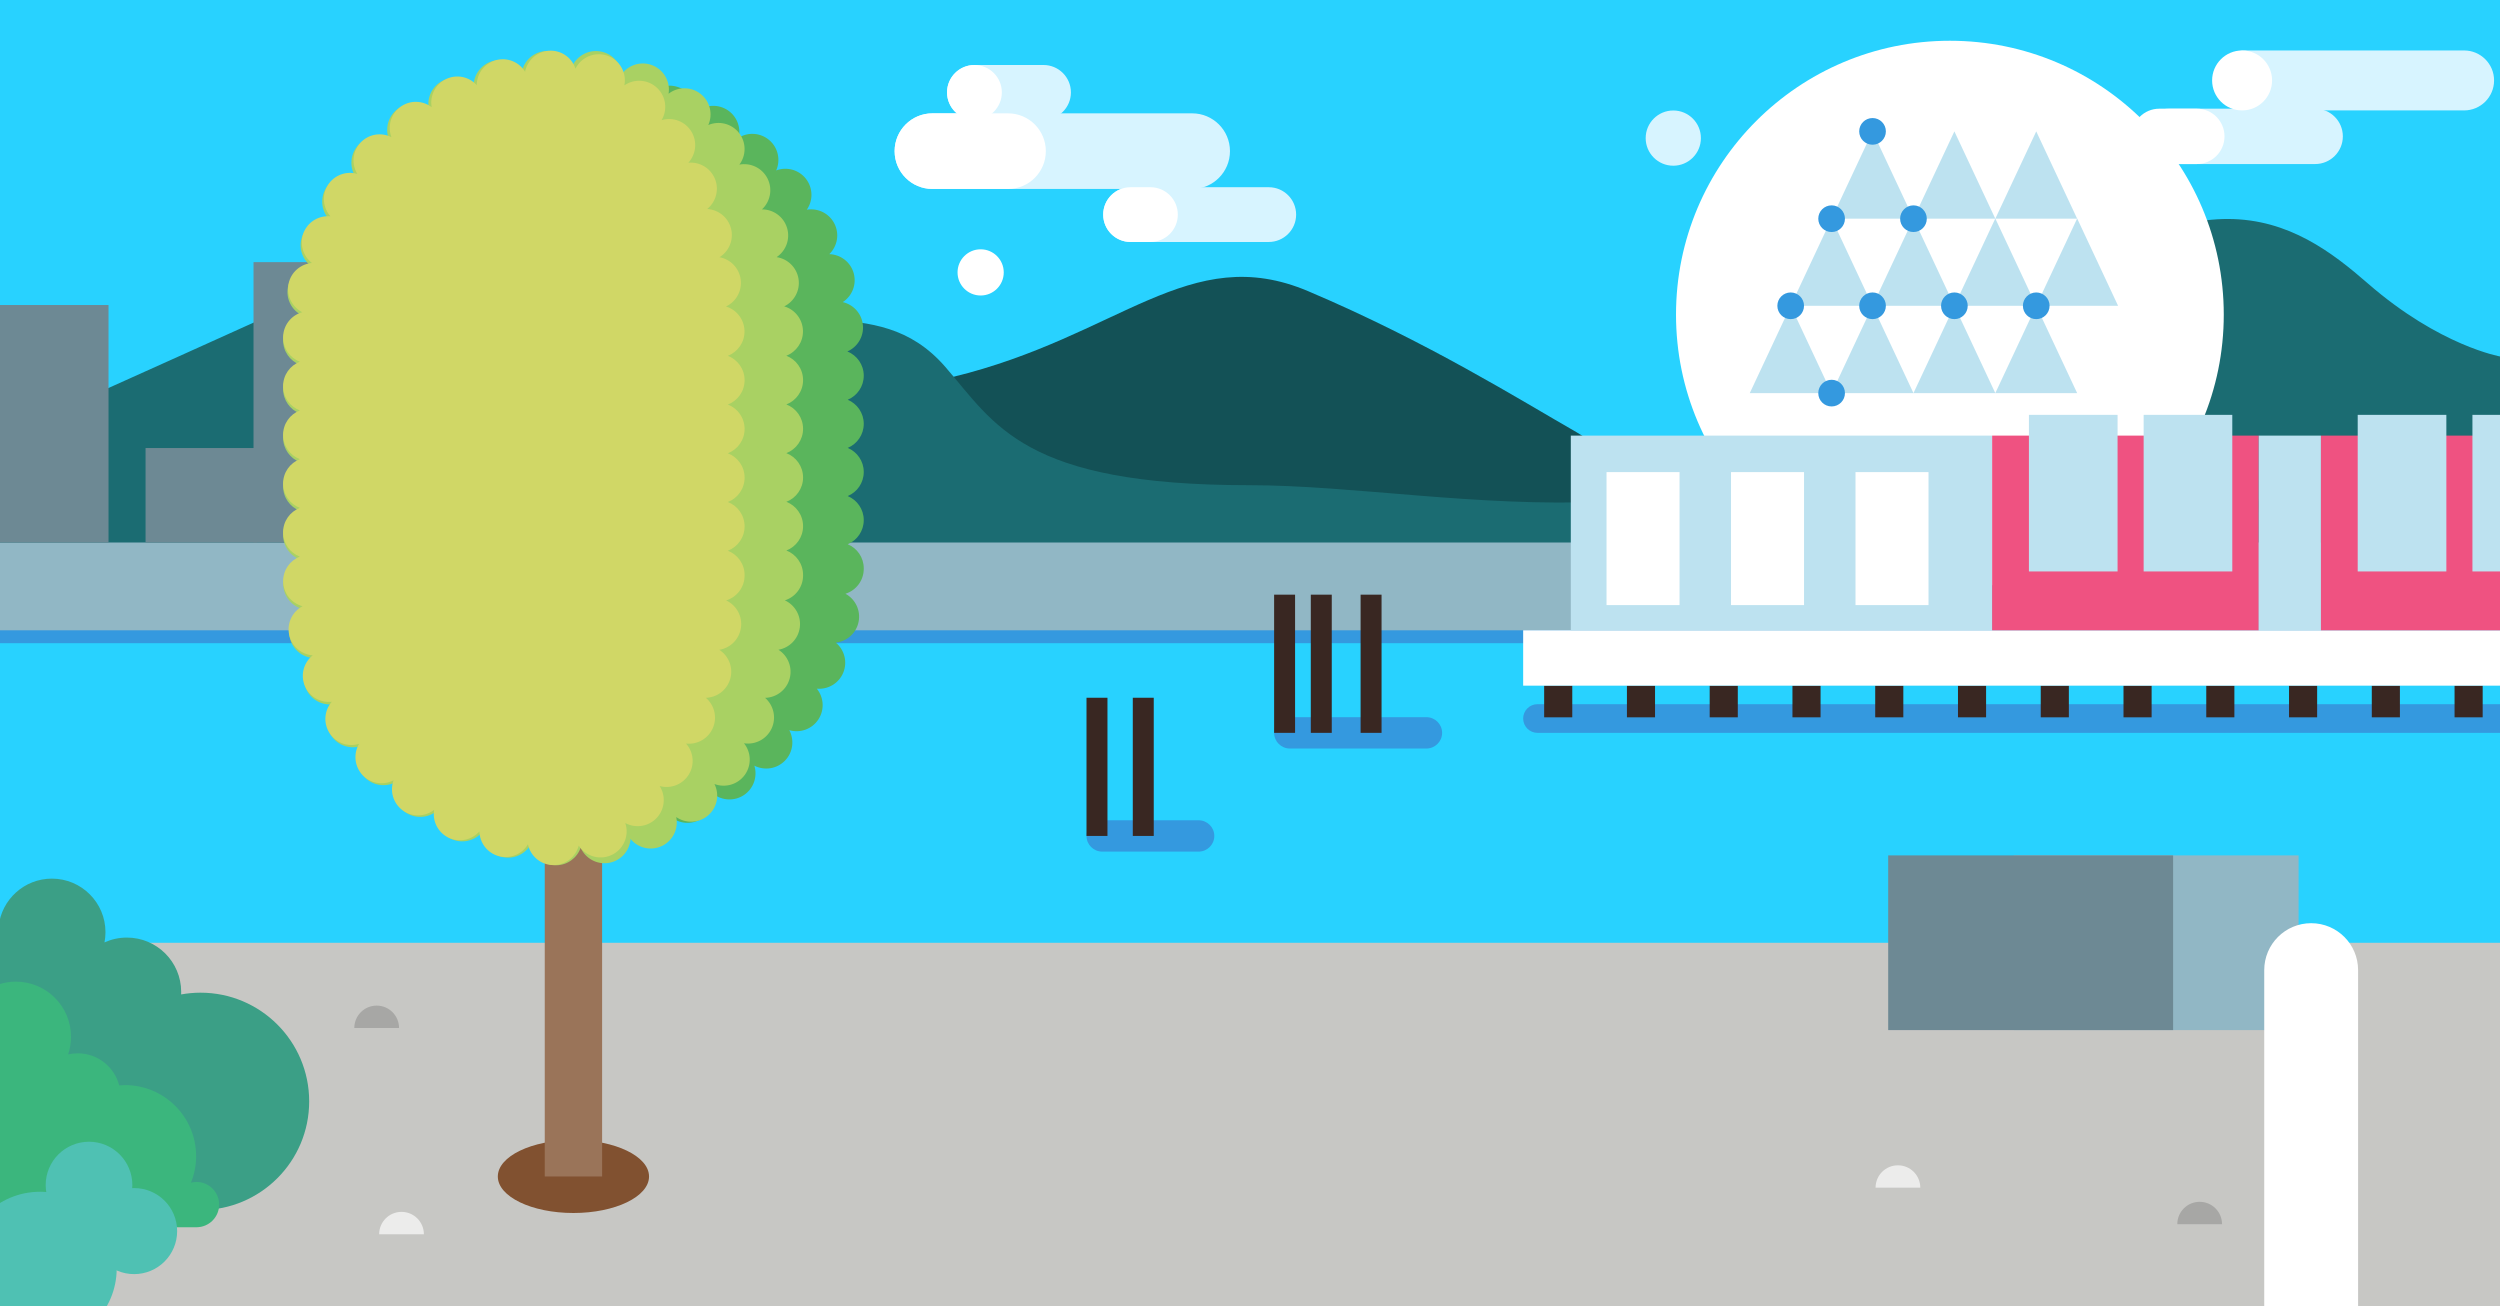
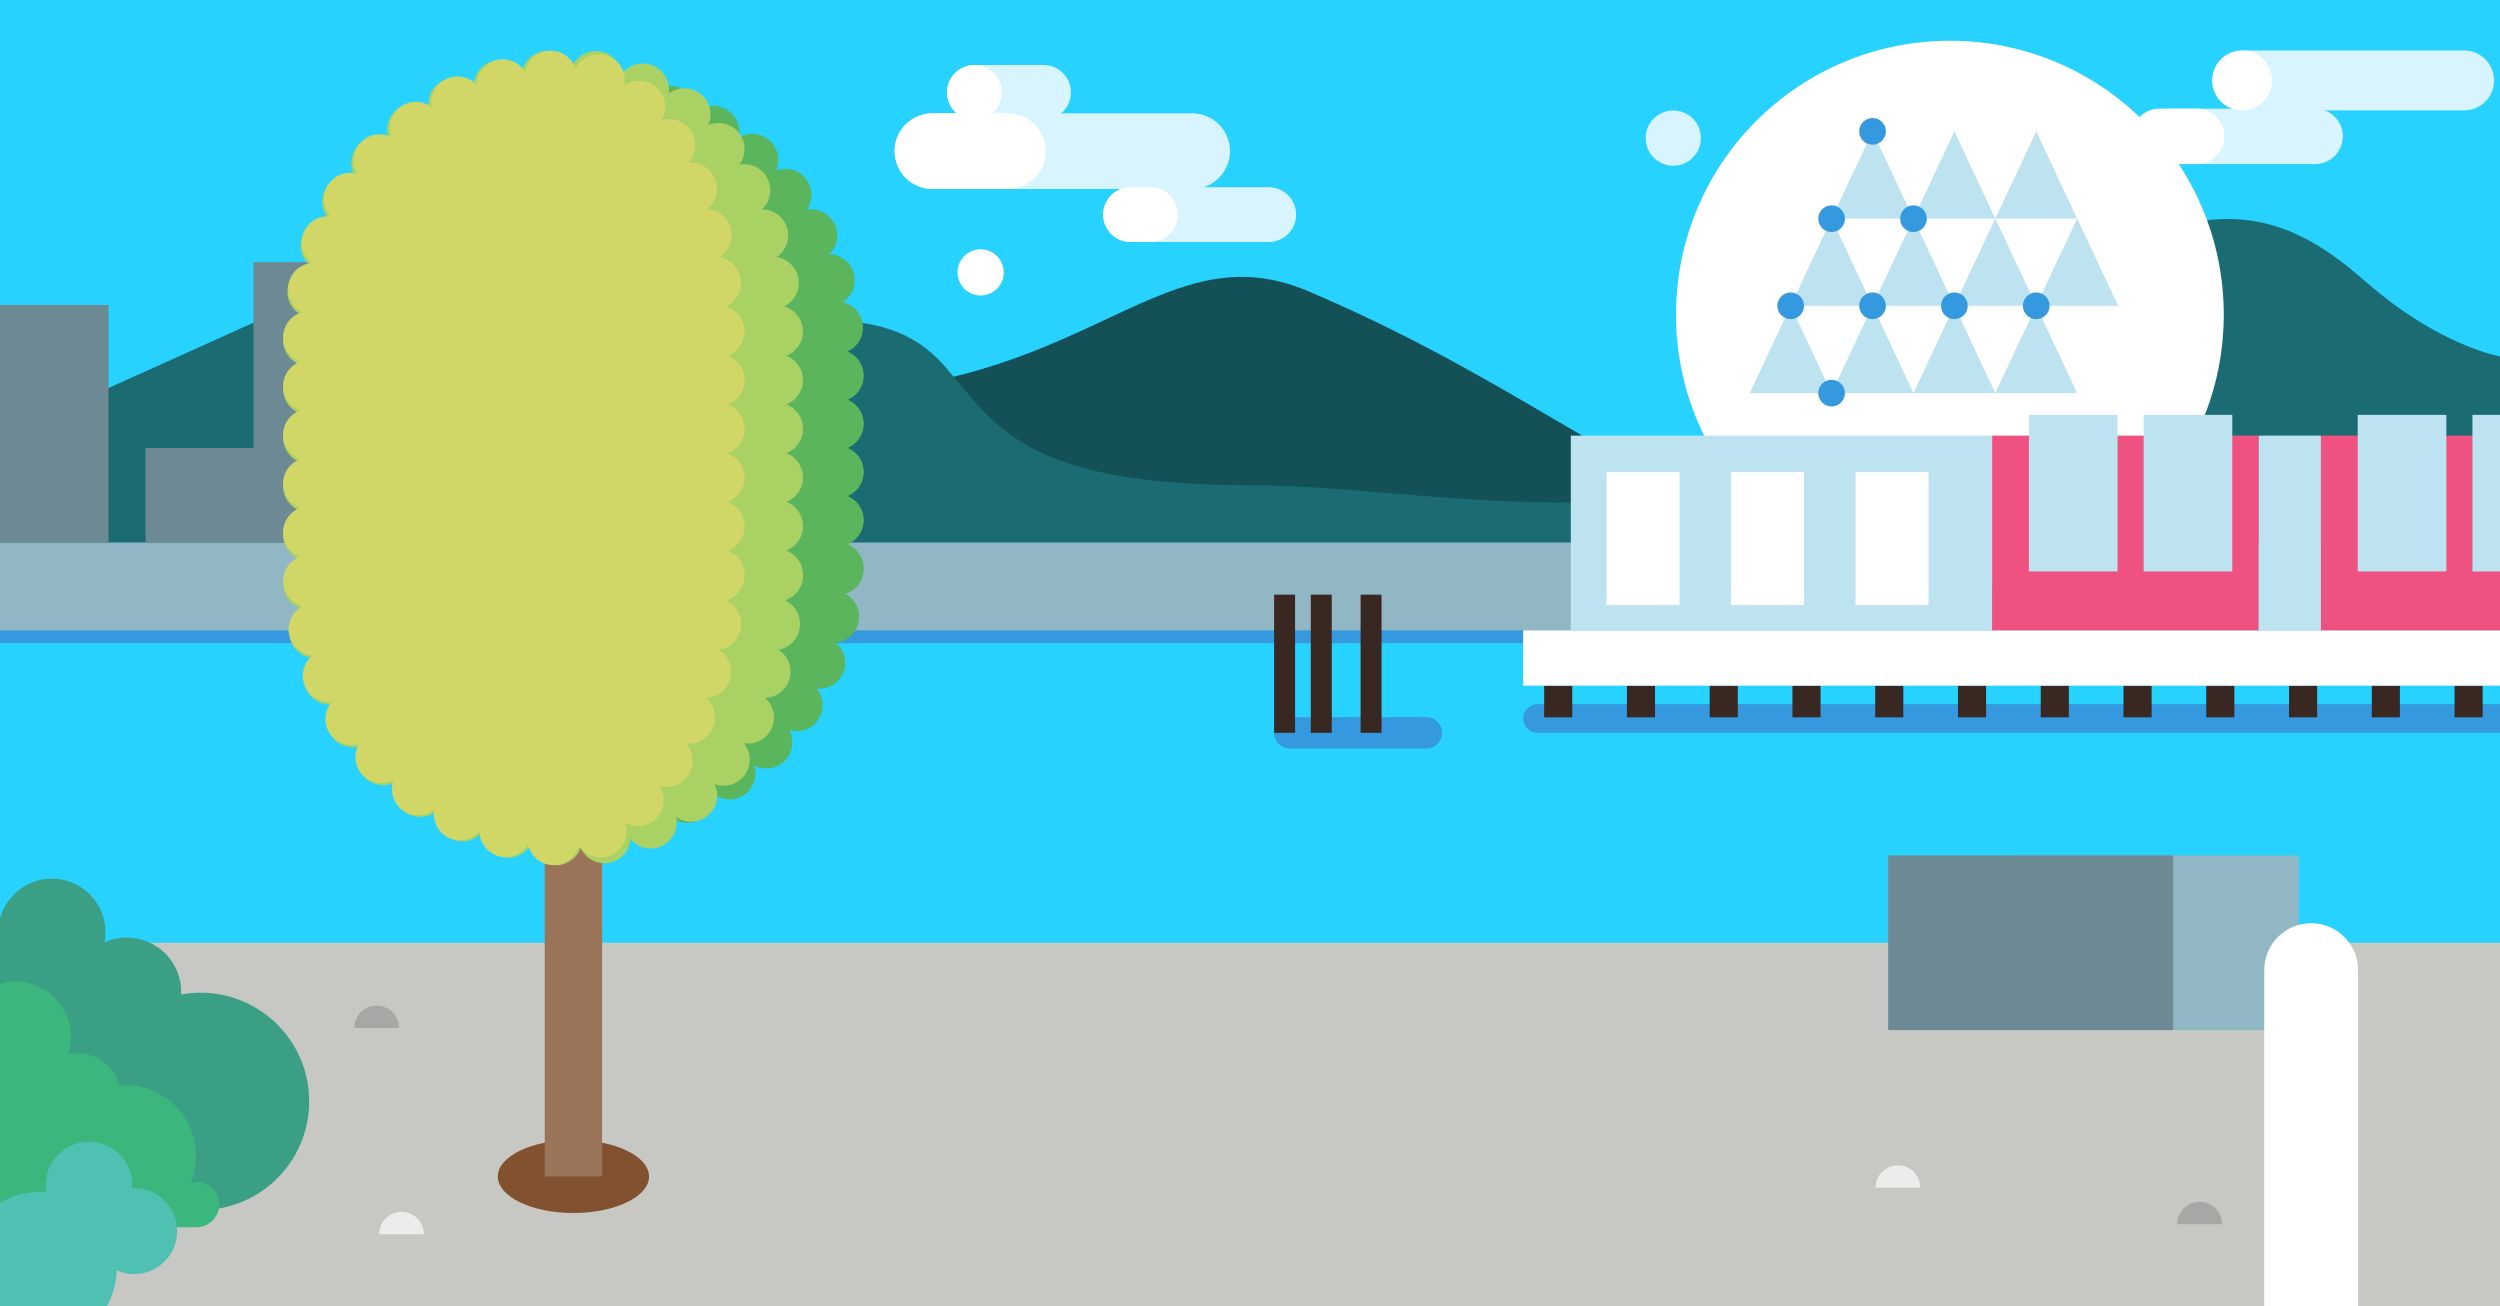
<svg xmlns="http://www.w3.org/2000/svg" width="1440px" height="752px" viewBox="0 0 1440 752" version="1.1">
  <defs />
  <g id="Page-1" stroke="none" stroke-width="1" fill="none" fill-rule="evenodd">
    <g id="creekside">
      <path d="M-1.61,-0.251 L1440.284,-0.251 L1440.284,258.334 L-1.61,258.334 L-1.61,-0.251 Z" id="Fill-1" fill="#28D2FF" />
      <path d="M548.728,217.136 C644.888,193.889 685.002,138.675 753.529,167.734 C822.057,196.794 875.321,230.214 908.329,249.101 C941.339,267.993 908.329,298.505 908.329,298.505 L536.13,281.068 L548.728,217.136" id="Fill-7" fill="#135156" />
      <path d="M-1.61,251.434 C75.122,219.393 213.296,153.308 273.371,131.279 C333.447,109.251 362.776,126.082 401.532,159.316 C451.595,202.245 504.05,164.67 544.54,211.383 C573.167,244.41 589.282,279.47 719.338,279.47 C839.045,279.47 1006.293,330.467 1142.464,202.245 C1264.617,87.223 1322.537,127.274 1363.953,163.321 C1405.369,199.367 1440.284,205.375 1440.284,205.375 L1440.284,331.538 L-1.61,331.538 L-1.61,251.434" id="Fill-9" fill="#1B6C72" />
      <path d="M-1.61,314.406 L1440.284,314.406 L1440.284,664.829 L-1.61,664.829 L-1.61,314.406 Z" id="Fill-10" fill="#28D2FF" />
      <path d="M-1.61,314.406 L1440.284,314.406 L1440.284,370.479 L-1.61,370.479 L-1.61,314.406 Z" id="Fill-11" fill="#3499DF" />
      <path d="M-1.61,312.488 L1440.284,312.488 L1440.284,363.056 L-1.61,363.056 L-1.61,312.488 Z" id="Fill-13" fill="#91B7C5" />
      <path d="M146.027,150.992 L210.147,150.992 L210.147,312.488 L146.027,312.488 L146.027,150.992 Z" id="Fill-15" fill="#6D8994" />
      <path d="M83.845,258.072 L147.965,258.072 L147.965,312.488 L83.845,312.488 L83.845,258.072 Z" id="Fill-16" fill="#6D8994" />
      <path d="M-1.61,175.693 L62.509,175.693 L62.509,312.488 L-1.61,312.488 L-1.61,175.693 Z" id="Fill-17" fill="#6D8994" />
      <path d="M-1.61,543.045 L1440.284,543.045 L1440.284,752.72 L-1.61,752.72 L-1.61,543.045 Z" id="Fill-38" fill="#C7C7C4" />
      <path d="M1080.324,684.106 C1080.324,676.989 1086.093,671.218 1093.209,671.218 C1100.325,671.218 1106.094,676.989 1106.094,684.106" id="Fill-39" fill="#ECECEB" />
      <path d="M204.083,592.113 C204.083,584.996 209.852,579.227 216.968,579.227 C224.084,579.227 229.854,584.996 229.854,592.113" id="Fill-40" fill="#A7A7A5" />
      <path d="M1254.122,705.131 C1254.122,698.014 1259.891,692.244 1267.007,692.244 C1274.123,692.244 1279.893,698.014 1279.893,705.131" id="Fill-41" fill="#A7A7A5" />
      <path d="M218.388,710.923 C218.388,703.806 224.157,698.037 231.273,698.037 C238.389,698.037 244.159,703.806 244.159,710.923" id="Fill-42" fill="#ECECEB" />
      <g id="the-ball" transform="translate(877, 23)">
        <path d="M559.586,23.334 C559.586,32.873 551.853,40.606 542.315,40.606 L416.163,40.606 C406.623,40.606 398.892,32.873 398.892,23.334 C398.892,13.796 406.623,6.064 416.163,6.064 L542.315,6.064 C551.853,6.064 559.586,13.796 559.586,23.334" id="Fill-2" fill="#D7F4FF" />
        <path d="M356.316,55.547 C356.316,64.351 363.454,71.489 372.258,71.489 L456.538,71.489 C465.342,71.489 472.48,64.351 472.48,55.547 C472.48,46.74 465.342,39.603 456.538,39.603 L372.258,39.603 C363.454,39.603 356.316,46.74 356.316,55.547" id="Fill-3" fill="#D7F4FF" />
        <path d="M404.317,55.547 C404.317,64.351 397.179,71.489 388.375,71.489 L366.766,71.489 C357.962,71.489 350.824,64.351 350.824,55.547 C350.824,46.742 357.962,39.605 366.766,39.605 L388.375,39.605 C397.179,39.605 404.317,46.742 404.317,55.547" id="Fill-4" fill="#FFFFFF" />
        <path d="M431.719,23.334 C431.719,32.873 423.987,40.606 414.447,40.606 C404.91,40.606 397.178,32.873 397.178,23.334 C397.178,13.796 404.91,6.064 414.447,6.064 C423.987,6.064 431.719,13.796 431.719,23.334" id="Fill-5" fill="#FFFFFF" />
        <path d="M102.719,56.548 C102.719,47.764 95.599,40.644 86.816,40.644 C78.032,40.644 70.911,47.764 70.911,56.548 C70.911,65.333 78.032,72.452 86.816,72.452 C95.599,72.452 102.719,65.333 102.719,56.548" id="Fill-6" fill="#D7F4FF" />
        <path d="M114.104,222.137 C193.752,202.102 226.979,154.518 283.74,179.561 C340.499,204.606 384.618,233.407 411.959,249.687 C439.3,265.966 411.959,292.263 411.959,292.263 L103.668,277.236 L114.104,222.137" id="Fill-8" fill="#135156" />
        <path d="M761.859,390.863 L761.859,399.122 L8.602,399.122 C4.039,399.122 0.342,395.424 0.342,390.863 C0.342,386.301 4.039,382.602 8.602,382.602 L761.859,382.602 L761.859,390.863" id="Fill-12" fill="#3499DF" />
        <path d="M88.382,158.234 C88.382,245.362 159.012,315.992 246.137,315.992 C333.262,315.992 403.892,245.362 403.892,158.234 C403.892,71.105 333.262,0.474 246.137,0.474 C159.012,0.474 88.382,71.105 88.382,158.234" id="Fill-18" fill="#FFFFFF" />
        <path d="M130.865,203.433 L154.437,153.139 L178.01,203.433 L130.865,203.433" id="Fill-19" fill="#BDE2F0" />
        <path d="M178.01,203.433 L201.583,153.139 L225.155,203.433 L178.01,203.433" id="Fill-20" fill="#BDE2F0" />
        <path d="M225.155,203.433 L248.728,153.139 L272.301,203.433 L225.155,203.433" id="Fill-21" fill="#BDE2F0" />
        <path d="M272.301,203.433 L295.874,153.139 L319.447,203.433 L272.301,203.433" id="Fill-22" fill="#BDE2F0" />
        <path d="M154.437,153.139 L178.01,102.846 L201.583,153.139 L154.437,153.139" id="Fill-23" fill="#BDE2F0" />
        <path d="M201.583,153.139 L225.156,102.846 L248.728,153.139 L201.583,153.139" id="Fill-24" fill="#BDE2F0" />
        <path d="M248.728,153.139 L272.301,102.846 L295.874,153.139 L248.728,153.139" id="Fill-25" fill="#BDE2F0" />
        <path d="M295.874,153.139 L319.447,102.846 L343.019,153.139 L295.874,153.139" id="Fill-26" fill="#BDE2F0" />
        <path d="M178.01,102.968 L201.583,52.674 L225.155,102.968 L178.01,102.968" id="Fill-27" fill="#BDE2F0" />
        <path d="M225.155,102.968 L248.728,52.674 L272.301,102.968 L225.155,102.968" id="Fill-28" fill="#BDE2F0" />
        <path d="M272.301,102.968 L295.874,52.674 L319.447,102.968 L272.301,102.968" id="Fill-29" fill="#BDE2F0" />
        <path d="M209.263,153.139 C209.263,148.897 205.824,145.456 201.583,145.456 C197.34,145.456 193.901,148.897 193.901,153.139 C193.901,157.382 197.34,160.821 201.583,160.821 C205.824,160.821 209.263,157.382 209.263,153.139" id="Fill-30" fill="#3499DF" />
        <path d="M209.263,52.674 C209.263,48.432 205.824,44.992 201.583,44.992 C197.34,44.992 193.901,48.432 193.901,52.674 C193.901,56.917 197.34,60.357 201.583,60.357 C205.824,60.357 209.263,56.917 209.263,52.674" id="Fill-31" fill="#3499DF" />
        <path d="M185.691,203.433 C185.691,199.19 182.251,195.75 178.01,195.75 C173.768,195.75 170.328,199.19 170.328,203.433 C170.328,207.675 173.768,211.115 178.01,211.115 C182.251,211.115 185.691,207.675 185.691,203.433" id="Fill-32" fill="#3499DF" />
        <path d="M232.836,102.968 C232.836,98.725 229.397,95.286 225.155,95.286 C220.913,95.286 217.473,98.725 217.473,102.968 C217.473,107.21 220.913,110.65 225.155,110.65 C229.397,110.65 232.836,107.21 232.836,102.968" id="Fill-33" fill="#3499DF" />
        <path d="M185.692,102.968 C185.692,98.725 182.252,95.286 178.01,95.286 C173.768,95.286 170.328,98.725 170.328,102.968 C170.328,107.21 173.768,110.65 178.01,110.65 C182.252,110.65 185.692,107.21 185.692,102.968" id="Fill-34" fill="#3499DF" />
        <path d="M256.409,153.139 C256.409,148.897 252.97,145.456 248.728,145.456 C244.485,145.456 241.047,148.897 241.047,153.139 C241.047,157.382 244.485,160.821 248.728,160.821 C252.97,160.821 256.409,157.382 256.409,153.139" id="Fill-35" fill="#3499DF" />
        <path d="M303.555,153.139 C303.555,148.897 300.115,145.456 295.874,145.456 C291.632,145.456 288.192,148.897 288.192,153.139 C288.192,157.382 291.632,160.821 295.874,160.821 C300.115,160.821 303.555,157.382 303.555,153.139" id="Fill-36" fill="#3499DF" />
        <path d="M162.119,153.139 C162.119,148.897 158.68,145.456 154.437,145.456 C150.195,145.456 146.757,148.897 146.757,153.139 C146.757,157.382 150.195,160.821 154.437,160.821 C158.68,160.821 162.119,157.382 162.119,153.139" id="Fill-37" fill="#3499DF" />
        <path d="M12.437,371.938 L28.63,371.938 L28.63,390.182 L12.437,390.182 L12.437,371.938 Z" id="Fill-43" fill="#392722" />
        <path d="M60.109,371.938 L76.302,371.938 L76.302,390.182 L60.109,390.182 L60.109,371.938 Z" id="Fill-44" fill="#392722" />
        <path d="M107.78,371.938 L123.972,371.938 L123.972,390.182 L107.78,390.182 L107.78,371.938 Z" id="Fill-45" fill="#392722" />
        <path d="M155.452,371.938 L171.644,371.938 L171.644,390.182 L155.452,390.182 L155.452,371.938 Z" id="Fill-46" fill="#392722" />
        <path d="M203.122,371.938 L219.316,371.938 L219.316,390.182 L203.122,390.182 L203.122,371.938 Z" id="Fill-47" fill="#392722" />
        <path d="M250.794,371.938 L266.988,371.938 L266.988,390.182 L250.794,390.182 L250.794,371.938 Z" id="Fill-48" fill="#392722" />
        <path d="M298.466,371.938 L314.66,371.938 L314.66,390.182 L298.466,390.182 L298.466,371.938 Z" id="Fill-49" fill="#392722" />
        <path d="M346.138,371.938 L362.331,371.938 L362.331,390.182 L346.138,390.182 L346.138,371.938 Z" id="Fill-50" fill="#392722" />
        <path d="M393.809,371.938 L410.003,371.938 L410.003,390.182 L393.809,390.182 L393.809,371.938 Z" id="Fill-51" fill="#392722" />
        <path d="M441.481,371.938 L457.674,371.938 L457.674,390.182 L441.481,390.182 L441.481,371.938 Z" id="Fill-52" fill="#392722" />
        <path d="M489.153,371.938 L505.346,371.938 L505.346,390.182 L489.153,390.182 L489.153,371.938 Z" id="Fill-53" fill="#392722" />
        <path d="M536.825,371.938 L553.018,371.938 L553.018,390.182 L536.825,390.182 L536.825,371.938 Z" id="Fill-54" fill="#392722" />
        <path d="M0.342,340.056 L761.859,340.056 L761.859,371.938 L0.342,371.938 L0.342,340.056 Z" id="Fill-59" fill="#FFFFFF" />
        <path d="M27.783,227.912 L270.481,227.912 L270.481,340.056 L27.783,340.056 L27.783,227.912 Z" id="Fill-60" fill="#BDE2F0" />
        <path d="M270.481,227.912 L424.015,227.912 L424.015,340.056 L270.481,340.056 L270.481,227.912 Z" id="Fill-61" fill="#EF5281" />
        <path d="M424.015,227.912 L459.861,227.912 L459.861,340.056 L424.015,340.056 L424.015,227.912 Z" id="Fill-62" fill="#BDE2F0" />
        <path d="M291.659,215.957 L342.72,215.957 L342.72,306.155 L291.659,306.155 L291.659,215.957 Z" id="Fill-63" fill="#BDE2F0" />
        <path d="M357.739,215.957 L408.8,215.957 L408.8,306.155 L357.739,306.155 L357.739,215.957 Z" id="Fill-64" fill="#BDE2F0" />
        <path d="M459.861,227.912 L613.395,227.912 L613.395,340.056 L459.861,340.056 L459.861,227.912 Z" id="Fill-65" fill="#EF5281" />
        <path d="M481.039,215.957 L532.1,215.957 L532.1,306.155 L481.039,306.155 L481.039,215.957 Z" id="Fill-67" fill="#BDE2F0" />
        <path d="M547.119,215.957 L598.18,215.957 L598.18,306.155 L547.119,306.155 L547.119,215.957 Z" id="Fill-68" fill="#BDE2F0" />
        <path d="M48.365,248.938 L90.416,248.938 L90.416,325.532 L48.365,325.532 L48.365,248.938 Z" id="Fill-69" fill="#FFFFFF" />
        <path d="M120.068,248.938 L162.118,248.938 L162.118,325.532 L120.068,325.532 L120.068,248.938 Z" id="Fill-70" fill="#FFFFFF" />
        <path d="M191.772,248.938 L233.823,248.938 L233.823,325.532 L191.772,325.532 L191.772,248.938 Z" id="Fill-71" fill="#FFFFFF" />
      </g>
-       <g id="pilons" transform="translate(625, 342)">
-         <path d="M117.968,71.091 L196.584,71.091 C201.596,71.091 205.658,75.135 205.658,80.122 C205.658,85.111 201.596,89.154 196.584,89.154 L117.968,89.154 C112.955,89.154 108.892,85.111 108.892,80.122 C108.892,75.135 112.955,71.091 117.968,71.091" id="Fill-72" fill="#3499DF" />
-         <path d="M158.705,0.524 L170.778,0.524 L170.778,80.122 L158.705,80.122 L158.705,0.524 Z" id="Fill-73" fill="#392722" />
-         <path d="M130.021,0.524 L142.094,0.524 L142.094,80.122 L130.021,80.122 L130.021,0.524 Z" id="Fill-74" fill="#392722" />
-         <path d="M108.892,0.524 L120.965,0.524 L120.965,80.122 L108.892,80.122 L108.892,0.524 Z" id="Fill-75" fill="#392722" />
-         <path d="M9.901,130.469 L65.366,130.469 C70.378,130.469 74.441,134.513 74.441,139.502 C74.441,144.489 70.378,148.532 65.366,148.532 L9.901,148.532 C4.889,148.532 0.825,144.489 0.825,139.502 C0.825,134.513 4.889,130.469 9.901,130.469" id="Fill-76" fill="#3499DF" />
-         <path d="M0.825,59.902 L12.899,59.902 L12.899,139.501 L0.825,139.501 L0.825,59.902 Z" id="Fill-77" fill="#392722" />
-         <path d="M27.488,59.902 L39.561,59.902 L39.561,139.501 L27.488,139.501 L27.488,59.902 Z" id="Fill-78" fill="#392722" />
+       <g id="pilons" transform="translate(733, 342)">
+         <path d="M9.968,71.091 L88.584,71.091 C93.596,71.091 97.658,75.135 97.658,80.122 C97.658,85.111 93.596,89.154 88.584,89.154 L9.968,89.154 C4.955,89.154 0.892,85.111 0.892,80.122 C0.892,75.135 4.955,71.091 9.968,71.091" id="Fill-72" fill="#3499DF" />
+         <path d="M50.705,0.524 L62.778,0.524 L62.778,80.122 L50.705,80.122 L50.705,0.524 Z" id="Fill-73" fill="#392722" />
+         <path d="M22.021,0.524 L34.094,0.524 L34.094,80.122 L22.021,80.122 L22.021,0.524 Z" id="Fill-74" fill="#392722" />
+         <path d="M0.892,0.524 L12.965,0.524 L12.965,80.122 L0.892,80.122 L0.892,0.524 Z" id="Fill-75" fill="#392722" />
      </g>
      <path d="M1159.87,492.71 L1323.984,492.71 L1323.984,593.336 L1159.87,593.336 L1159.87,492.71 Z" id="Fill-79" fill="#91B7C5" />
      <path d="M1087.597,492.71 L1251.71,492.71 L1251.71,593.336 L1087.597,593.336 L1087.597,492.71 Z" id="Fill-80" fill="#6D8994" />
      <path d="M373.847,677.662 C373.847,689.275 354.348,698.688 330.295,698.688 C306.242,698.688 286.743,689.275 286.743,677.662 C286.743,666.05 306.242,656.635 330.295,656.635 C354.348,656.635 373.847,666.05 373.847,677.662" id="Fill-81" fill="#815130" />
      <path d="M346.815,273.039 C346.815,263.914 339.419,256.519 330.295,256.519 C321.171,256.519 313.775,263.914 313.775,273.039 L313.775,677.662 L346.815,677.662 L346.815,273.039" id="Fill-82" fill="#9A7459" />
      <path d="M482.504,327.658 C482.504,406.979 417.262,471.281 336.782,471.281 C256.303,471.281 191.06,406.979 191.06,327.658 L191.06,199.696 C191.06,120.376 256.302,56.075 336.782,56.074 C417.262,56.074 482.504,120.376 482.504,199.696 L482.504,327.658" id="Fill-83" fill="#5AB55C" />
      <path d="M328.07,476.224 C325.267,481.962 318.989,485.477 312.34,484.476 C305.692,483.474 300.716,478.258 299.734,471.939 C295.91,477.055 289.061,479.339 282.723,477.096 C276.375,474.863 272.47,468.794 272.7,462.407 C267.975,466.712 260.826,467.654 255.008,464.26 L255.008,464.27 C249.201,460.865 246.518,454.177 247.939,447.938 C242.492,451.273 235.283,450.862 230.217,446.427 L230.217,446.436 C225.151,442.001 223.779,434.912 226.362,429.064 C220.375,431.307 213.376,429.534 209.241,424.218 C205.105,418.9 205.095,411.681 208.75,406.424 C202.442,407.486 195.904,404.392 192.86,398.385 C189.816,392.366 191.218,385.268 195.814,380.811 C189.416,380.632 183.598,376.326 181.786,369.828 C179.974,363.328 182.727,356.641 188.114,353.176 C181.866,351.745 177.01,346.387 176.5,339.669 C175.999,333.12 179.774,327.233 185.481,324.75 C179.944,322.537 176.039,317.13 176.039,310.801 C176.039,304.554 179.854,299.197 185.281,296.934 C179.854,294.671 176.039,289.313 176.039,283.066 C176.039,276.818 179.854,271.46 185.281,269.198 C179.854,266.935 176.039,261.578 176.039,255.33 C176.039,249.082 179.854,243.725 185.281,241.461 C179.854,239.2 176.039,233.843 176.039,227.595 C176.039,221.347 179.854,215.99 185.281,213.727 C179.854,211.463 176.039,206.107 176.039,199.859 C176.039,193.12 180.465,187.423 186.572,185.52 C180.935,182.476 177.671,176.028 178.973,169.41 C180.264,162.791 185.731,158.045 192.099,157.364 C187.163,153.279 185.22,146.31 187.784,140.072 C190.347,133.834 196.625,130.249 203.003,130.82 C198.958,125.863 198.407,118.654 202.122,113.037 C205.846,107.42 212.685,105.107 218.834,106.899 C215.809,101.262 216.64,94.083 221.366,89.276 C226.082,84.48 233.231,83.519 238.918,86.433 C237.026,80.325 239.198,73.446 244.735,69.621 C250.272,65.796 257.481,66.207 262.518,70.142 C261.807,63.793 265.241,57.445 271.4,54.732 C277.557,52.028 284.555,53.781 288.751,58.597 C289.261,52.229 293.827,46.641 300.385,45.139 C306.944,43.648 313.472,46.681 316.696,52.199 C318.388,46.041 323.905,41.415 330.623,41.164 L330.623,41.174 C337.332,40.924 343.179,45.109 345.322,51.117 C348.125,45.38 354.403,41.855 361.052,42.847 L361.052,42.857 C367.7,43.848 372.676,49.065 373.667,55.373 C377.493,50.256 384.331,47.963 390.679,50.196 C397.027,52.429 400.932,58.487 400.711,64.885 C405.437,60.569 412.586,59.618 418.404,63.002 C424.221,66.387 426.914,73.085 425.493,79.313 C430.939,75.969 438.138,76.38 443.215,80.805 C448.281,85.231 449.663,92.32 447.09,98.168 C453.077,95.915 460.076,97.687 464.221,102.994 C468.366,108.311 468.376,115.53 464.722,120.787 C471.04,119.726 477.578,122.8 480.622,128.817 C483.676,134.825 482.284,141.924 477.688,146.39 C484.086,146.56 489.914,150.866 491.726,157.354 C493.548,163.852 490.806,170.541 485.428,174.016 C491.666,175.447 496.532,180.794 497.052,187.513 C497.564,194.061 493.778,199.959 488.081,202.442 C493.618,204.655 497.523,210.062 497.523,216.389 C497.523,222.638 493.708,227.995 488.281,230.258 C493.708,232.521 497.523,237.877 497.523,244.126 C497.523,250.374 493.708,255.73 488.281,257.994 C493.708,260.257 497.523,265.614 497.523,271.862 C497.523,278.11 493.708,283.467 488.281,285.728 C493.708,287.992 497.523,293.349 497.523,299.597 C497.523,305.855 493.708,311.212 488.281,313.474 C493.708,315.738 497.523,321.095 497.523,327.343 L497.523,327.654 C497.523,334.392 493.088,340.089 486.98,342.002 C492.607,345.046 495.861,351.504 494.56,358.112 C493.258,364.731 487.791,369.467 481.413,370.148 C486.349,374.234 488.281,381.213 485.718,387.441 C483.145,393.679 476.857,397.253 470.479,396.682 C474.524,401.649 475.065,408.847 471.34,414.465 C467.615,420.083 460.767,422.376 454.63,420.583 C457.643,426.231 456.802,433.4 452.076,438.196 C447.35,442.992 440.201,443.943 434.514,441.03 C436.406,447.127 434.224,454.006 428.687,457.831 C423.14,461.646 415.941,461.236 410.904,457.291 C411.605,463.649 408.171,469.987 402.003,472.69 C395.845,475.394 388.856,473.632 384.651,468.805 C384.141,475.183 379.565,480.761 373.007,482.253 C366.448,483.745 359.92,480.69 356.706,475.183 C355.014,481.332 349.487,485.947 342.769,486.188 C342.578,486.197 342.398,486.197 342.218,486.197 C335.74,486.197 330.153,482.063 328.07,476.224 L328.07,476.224 Z M316.816,454.776 C322.483,455.628 326.929,459.533 328.731,464.58 C331.084,459.774 335.95,456.379 341.677,456.169 C347.404,455.969 352.491,458.992 355.194,463.609 C356.626,458.451 360.771,454.227 366.348,452.955 C371.925,451.692 377.482,453.706 380.997,457.731 C381.437,452.403 384.701,447.477 389.938,445.184 L389.938,445.175 C395.174,442.882 401.022,443.813 405.227,447.107 C404.646,441.791 406.929,436.334 411.645,433.089 C416.351,429.845 422.268,429.655 427.024,432.098 C425.452,426.991 426.664,421.204 430.669,417.119 C434.684,413.054 440.451,411.752 445.578,413.234 C443.065,408.528 443.155,402.62 446.309,397.864 C449.473,393.098 454.869,390.725 460.176,391.195 C456.822,387.06 455.771,381.263 457.943,375.986 C460.116,370.719 464.942,367.345 470.249,366.774 C466.144,363.38 463.991,357.892 465.092,352.305 C466.194,346.708 470.269,342.463 475.355,340.871 C470.669,338.327 467.485,333.361 467.485,327.654 L467.485,327.343 C467.485,321.095 471.3,315.738 476.727,313.474 C471.3,311.212 467.485,305.855 467.485,299.597 C467.485,293.349 471.3,287.992 476.727,285.728 C471.3,283.467 467.485,278.11 467.485,271.862 C467.485,265.614 471.3,260.257 476.727,257.994 C471.3,255.73 467.485,250.374 467.485,244.126 C467.485,237.877 471.3,232.521 476.727,230.258 C471.3,227.995 467.485,222.638 467.485,216.389 C467.485,210.222 471.2,204.935 476.507,202.612 C471.361,200.56 467.555,195.713 467.105,189.815 C466.664,184.138 469.458,178.942 473.923,176.048 C468.737,174.857 464.341,170.942 462.809,165.455 C461.268,159.967 462.99,154.33 466.814,150.625 C461.488,150.465 456.401,147.481 453.828,142.395 C451.245,137.298 451.846,131.431 454.879,127.045 C449.613,127.926 444.046,125.974 440.531,121.468 C437.017,116.962 436.476,111.074 438.629,106.188 C433.623,108.061 427.775,107.199 423.46,103.445 C419.155,99.68 417.512,94.002 418.694,88.786 C414.128,91.579 408.221,91.84 403.285,88.956 C398.338,86.072 395.645,80.805 395.825,75.459 C391.88,79.063 386.123,80.435 380.726,78.543 C375.329,76.64 371.695,71.974 370.864,66.697 C367.66,70.983 362.264,73.406 356.606,72.565 C350.939,71.714 346.494,67.809 344.681,62.762 C342.328,67.578 337.472,70.973 331.745,71.183 C326.017,71.403 320.921,68.379 318.218,63.763 C316.796,68.92 312.661,73.146 307.074,74.427 C301.497,75.699 295.94,73.686 292.415,69.671 C291.995,74.998 288.731,79.924 283.494,82.227 C278.257,84.53 272.42,83.609 268.205,80.325 C268.786,85.632 266.513,91.089 261.807,94.343 C257.091,97.597 251.183,97.787 246.427,95.354 C247.999,100.461 246.798,106.248 242.793,110.333 C238.788,114.409 233.021,115.72 227.894,114.228 C230.407,118.945 230.327,124.852 227.173,129.608 C224.019,134.374 218.622,136.758 213.316,136.287 C216.68,140.422 217.731,146.22 215.569,151.497 C213.396,156.773 208.57,160.148 203.274,160.718 C207.378,164.113 209.541,169.59 208.45,175.187 C207.348,180.784 203.274,185.04 198.197,186.632 C202.893,189.175 206.077,194.141 206.077,199.859 C206.077,206.107 202.262,211.463 196.835,213.727 C202.262,215.99 206.077,221.347 206.077,227.595 C206.077,233.843 202.262,239.2 196.835,241.461 C202.262,243.725 206.077,249.082 206.077,255.33 C206.077,261.578 202.262,266.935 196.835,269.198 C202.262,271.46 206.077,276.818 206.077,283.066 C206.077,289.313 202.262,294.671 196.835,296.934 C202.262,299.197 206.077,304.554 206.077,310.801 C206.077,316.97 202.362,322.267 197.056,324.58 C202.192,326.651 205.997,331.488 206.447,337.396 C206.878,343.073 204.084,348.26 199.609,351.154 C204.795,352.345 209.191,356.27 210.723,361.767 C212.254,367.255 210.522,372.881 206.697,376.596 C212.024,376.747 217.101,379.741 219.674,384.837 C222.247,389.934 221.646,395.791 218.602,400.177 C223.869,399.296 229.436,401.258 232.94,405.774 C236.455,410.28 236.986,416.168 234.833,421.054 C239.839,419.181 245.687,420.053 249.992,423.817 C254.297,427.582 255.939,433.27 254.748,438.476 C259.314,435.693 265.221,435.442 270.157,438.326 C275.103,441.21 277.787,446.487 277.597,451.824 C281.552,448.228 287.309,446.867 292.706,448.769 C298.102,450.672 301.727,455.338 302.558,460.615 C305.331,456.92 309.747,454.607 314.563,454.607 C315.304,454.607 316.055,454.656 316.816,454.776 L316.816,454.776 Z" id="Fill-84" fill="#5AB55C" />
      <path d="M447.548,331.485 C447.548,415.552 401.646,483.7 330.296,483.7 C246.233,483.7 178.087,415.552 178.087,331.485 L178.087,195.869 C178.087,111.81 246.222,43.655 330.279,43.655 L330.296,43.655 C401.646,43.655 447.548,111.803 447.548,195.869 L447.548,331.485" id="Fill-85" fill="#A9D163" />
      <path d="M319.289,498.364 L319.289,498.364 C312.45,497.913 306.974,492.956 305.582,486.578 C302.288,492.216 295.549,495.239 288.911,493.547 C282.252,491.855 277.777,485.968 277.597,479.429 C273.321,484.375 266.132,486.118 259.904,483.224 C253.687,480.33 250.373,473.712 251.394,467.263 C246.287,471.339 238.908,471.729 233.321,467.744 C227.734,463.759 225.691,456.659 227.874,450.502 C222.107,453.576 214.788,452.605 210.022,447.678 C205.256,442.742 204.545,435.392 207.809,429.735 C201.581,431.707 194.552,429.414 190.767,423.696 C186.983,417.979 187.624,410.62 191.859,405.654 C185.381,406.445 178.893,402.911 176.219,396.592 C173.546,390.274 175.528,383.155 180.615,379.05 C174.097,378.638 168.369,373.962 166.907,367.255 C165.446,360.556 168.7,353.927 174.457,350.833 C168.129,349.231 163.363,343.593 163.153,336.745 C162.942,330.197 166.958,324.509 172.735,322.267 C167.078,320.114 163.073,314.636 163.073,308.228 C163.073,301.84 167.058,296.373 172.695,294.21 C167.058,292.048 163.073,286.581 163.073,280.192 C163.073,273.793 167.068,268.337 172.695,266.163 C167.068,264.001 163.073,258.534 163.073,252.145 C163.073,245.748 167.068,240.29 172.695,238.118 C167.068,235.954 163.073,230.498 163.073,224.1 C163.073,217.702 167.058,212.245 172.695,210.082 C167.058,207.909 163.073,202.451 163.073,196.054 C163.073,189.205 167.648,183.438 173.906,181.625 C168.059,178.722 164.585,172.203 165.826,165.465 C167.068,158.716 172.635,153.85 179.143,153.229 C173.926,149.294 171.703,142.245 174.167,135.836 C176.63,129.428 183.008,125.683 189.516,126.264 C185.11,121.438 184.229,114.098 187.824,108.261 C191.428,102.423 198.367,99.9 204.665,101.662 C201.211,96.115 201.691,88.746 206.287,83.659 C210.893,78.583 218.182,77.371 224.039,80.255 C221.666,74.177 223.469,67.008 228.925,62.852 C234.372,58.687 241.762,58.837 246.998,62.732 C245.767,56.314 248.86,49.605 254.978,46.511 C261.106,43.417 268.345,44.919 272.781,49.715 C272.751,43.177 277.026,37.149 283.614,35.237 C290.202,33.324 297.041,36.128 300.515,41.665 C301.697,35.237 307.004,30.1 313.832,29.429 C320.681,28.768 326.909,32.804 329.292,38.921 C331.735,32.703 338.133,28.678 345.071,29.519 C352.09,30.36 357.387,35.928 358.178,42.656 C362.203,37.189 369.582,34.986 376.11,37.74 C382.619,40.483 386.183,47.292 385.102,53.981 C390.438,49.856 398.098,49.735 403.615,54.131 C409.092,58.487 410.714,65.896 407.981,72.014 C414.098,69.401 421.437,71.113 425.713,76.62 C429.958,82.077 429.838,89.537 425.893,94.813 C432.341,93.602 439.06,96.726 442.123,102.884 C445.167,109.002 443.655,116.201 438.879,120.607 C445.358,120.567 451.355,124.752 453.339,131.27 C455.3,137.749 452.677,144.528 447.331,148.112 C453.678,149.053 458.945,154.04 459.966,160.718 C460.967,167.367 457.443,173.665 451.705,176.469 C457.823,178.251 462.359,183.847 462.509,190.566 C462.649,197.065 458.644,202.692 452.917,204.905 C458.554,207.068 462.569,212.535 462.569,218.943 C462.569,225.332 458.574,230.789 452.947,232.961 C458.574,235.123 462.569,240.591 462.569,246.98 C462.569,253.378 458.574,258.835 452.937,261.008 C458.574,263.17 462.569,268.627 462.569,275.026 C462.569,281.424 458.574,286.881 452.937,289.044 C458.574,291.217 462.569,296.674 462.569,303.072 C462.569,309.46 458.574,314.927 452.947,317.09 C458.574,319.263 462.569,324.72 462.569,331.118 L462.569,331.488 C462.569,338.197 458.164,343.884 452.086,345.806 C457.883,348.48 461.548,354.688 460.697,361.357 C459.846,368.045 454.709,373.152 448.391,374.254 C453.818,377.698 456.622,384.396 454.829,390.915 C453.027,397.473 447.16,401.809 440.692,401.958 C445.588,406.225 447.32,413.353 444.476,419.552 C441.613,425.79 435.014,429.123 428.546,428.133 C432.672,433.26 433.052,440.689 429.037,446.296 C424.982,451.934 417.733,453.936 411.525,451.593 C414.509,457.561 413.217,465.021 407.95,469.606 C402.654,474.232 395.024,474.463 389.497,470.618 C390.909,477.236 387.685,484.194 381.327,487.259 C374.949,490.333 367.48,488.501 363.184,483.244 C362.724,490.003 357.697,495.829 350.719,497.012 C343.8,498.193 337.172,494.428 334.458,488.291 C332.406,494.218 326.768,498.394 320.28,498.394 C319.95,498.394 319.619,498.384 319.289,498.364 L319.289,498.364 Z M321.241,468.385 C327.009,468.765 331.805,472.35 333.998,477.296 C335.74,472.29 340.075,468.355 345.672,467.404 C351.189,466.461 356.506,468.655 359.82,472.69 C360.18,467.494 363.254,462.627 368.281,460.203 C373.337,457.761 379.084,458.411 383.39,461.396 C382.298,456.249 383.96,450.682 388.216,446.967 C392.521,443.212 398.378,442.351 403.385,444.234 C400.992,439.418 401.272,433.459 404.626,428.774 C408.041,424.028 413.698,421.864 419.104,422.686 C415.67,418.39 414.719,412.363 417.172,407.026 C419.645,401.628 424.912,398.395 430.479,398.265 C426.263,394.59 424.281,388.712 425.863,382.965 C427.445,377.176 432.211,373.112 437.758,372.141 C432.992,369.117 430.138,363.52 430.899,357.562 L430.899,357.552 C431.67,351.563 435.866,346.847 441.262,345.135 C436.106,342.753 432.531,337.536 432.531,331.488 L432.531,331.118 C432.531,324.72 436.526,319.263 442.153,317.09 C436.526,314.927 432.531,309.46 432.531,303.072 C432.531,296.674 436.526,291.217 442.153,289.044 C436.526,286.881 432.531,281.424 432.531,275.026 C432.531,268.627 436.526,263.17 442.153,261.008 C436.526,258.835 432.531,253.378 432.531,246.98 C432.531,240.591 436.526,235.123 442.153,232.961 C436.526,230.789 432.531,225.332 432.531,218.943 C432.531,212.555 436.516,207.098 442.123,204.925 C436.596,202.813 432.611,197.506 432.481,191.218 C432.351,185.17 435.805,179.882 440.902,177.39 C435.475,175.808 431.17,171.192 430.269,165.224 C429.357,159.287 432.071,153.629 436.747,150.495 C431.19,149.654 426.334,145.729 424.592,140.002 C422.869,134.304 424.682,128.387 428.767,124.602 C423.22,124.632 417.873,121.568 415.23,116.271 C412.626,111.024 413.367,104.997 416.641,100.601 C411.286,101.602 405.567,99.65 401.993,95.054 C398.479,90.518 397.958,84.6 400.141,79.704 C395.234,81.787 389.377,81.186 384.912,77.631 C380.506,74.137 378.594,68.66 379.435,63.473 C375.289,66.667 369.592,67.588 364.426,65.416 C359.279,63.243 355.975,58.527 355.354,53.35 C352.24,57.555 347.024,60.009 341.457,59.338 C335.78,58.647 331.224,54.872 329.272,49.886 C327.269,54.962 322.563,58.767 316.756,59.328 C310.908,59.898 305.512,57.035 302.578,52.379 C301.577,57.786 297.632,62.452 291.985,64.084 C286.348,65.726 280.52,63.904 276.776,59.858 C276.796,65.366 273.772,70.672 268.525,73.326 C263.279,75.979 257.211,75.258 252.785,71.974 C253.817,77.381 251.824,83.158 247.148,86.733 C242.472,90.298 236.365,90.698 231.419,88.275 C233.421,93.412 232.51,99.459 228.555,103.825 C224.61,108.181 218.683,109.693 213.376,108.211 C216.28,112.897 216.49,119.005 213.396,124.011 C210.312,129.018 204.765,131.581 199.278,131.1 C202.993,135.165 204.314,141.133 202.202,146.62 C200.089,152.107 195.113,155.642 189.636,156.183 C194.032,159.497 196.435,165.114 195.373,170.892 C194.312,176.679 190.067,181.075 184.78,182.607 C189.716,185.07 193.11,190.166 193.11,196.054 C193.11,202.451 189.115,207.909 183.478,210.082 C189.115,212.245 193.11,217.702 193.11,224.1 C193.11,230.498 189.105,235.954 183.478,238.118 C189.105,240.29 193.11,245.748 193.11,252.145 C193.11,258.534 189.105,264.001 183.478,266.163 C189.105,268.337 193.11,273.793 193.11,280.192 C193.11,286.581 189.115,292.048 183.478,294.21 C189.115,296.373 193.11,301.84 193.11,308.228 C193.11,314.607 189.125,320.063 183.518,322.236 C189.006,324.339 192.98,329.566 193.17,335.814 C193.351,341.692 190.137,346.888 185.291,349.502 C190.617,350.863 195.003,355.119 196.254,360.856 C197.506,366.604 195.293,372.291 191.018,375.756 C196.505,376.106 201.591,379.48 203.884,384.887 L203.884,384.896 C206.177,390.304 205.045,396.302 201.481,400.497 C206.948,399.836 212.565,402.209 215.809,407.116 C219.063,412.022 219.053,418.14 216.31,422.905 C221.556,421.254 227.534,422.576 231.619,426.801 C235.714,431.036 236.815,437.055 234.983,442.251 C239.849,439.668 245.967,439.868 250.753,443.283 C255.549,446.697 257.732,452.414 256.871,457.851 C261.186,454.427 267.234,453.506 272.56,455.979 C277.897,458.462 281.091,463.668 281.251,469.166 C284.856,465.011 290.623,462.997 296.32,464.44 C302.017,465.892 306.112,470.417 307.294,475.794 C309.917,471.319 314.773,468.355 320.25,468.355 C320.571,468.355 320.901,468.365 321.241,468.385 L321.241,468.385 Z" id="Fill-86" fill="#A9D163" />
      <path d="M413.871,331.485 C413.871,415.552 360.543,483.7 330.296,483.7 C246.233,483.7 178.087,415.552 178.087,331.485 L178.087,195.869 C178.087,111.81 246.222,43.655 330.279,43.655 L330.296,43.655 C373.125,43.655 413.871,111.803 413.871,195.869 L413.871,331.485" id="Fill-87" fill="#D0D766" />
      <path d="M317.687,498.252 C310.848,497.743 305.412,492.716 304.1,486.308 C300.756,491.935 293.977,494.909 287.339,493.147 L287.329,493.147 C280.691,491.385 276.265,485.427 276.165,478.878 C271.839,483.805 264.62,485.477 258.412,482.522 C252.215,479.569 248.971,472.911 250.072,466.452 C244.916,470.488 237.516,470.808 231.959,466.763 C226.412,462.728 224.44,455.588 226.703,449.439 C220.905,452.474 213.577,451.433 208.85,446.457 C204.124,441.469 203.493,434.091 206.828,428.463 C200.58,430.386 193.561,428.023 189.826,422.265 C186.092,416.498 186.812,409.129 191.128,404.211 C184.62,404.943 178.162,401.337 175.548,394.989 C172.935,388.632 175.008,381.513 180.154,377.468 C173.626,376.997 167.929,372.261 166.537,365.532 C165.145,358.814 168.489,352.205 174.287,349.18 C167.959,347.509 163.243,341.822 163.103,334.953 C162.973,328.455 166.988,322.827 172.735,320.624 C167.088,318.472 163.063,312.995 163.063,306.585 C163.063,300.178 167.078,294.711 172.725,292.548 C167.078,290.396 163.063,284.928 163.063,278.52 C163.063,272.112 167.078,266.645 172.725,264.482 C167.078,262.329 163.063,256.862 163.063,250.454 C163.063,244.045 167.078,238.579 172.725,236.415 C167.078,234.263 163.063,228.796 163.063,222.388 C163.063,215.98 167.078,210.513 172.725,208.35 C167.028,206.177 163.013,200.63 163.073,194.172 C163.143,187.312 167.799,181.575 174.107,179.833 C168.279,176.869 164.865,170.301 166.187,163.562 C167.508,156.823 173.155,152.017 179.684,151.476 C174.487,147.491 172.344,140.392 174.888,134.004 C177.431,127.626 183.859,123.951 190.377,124.622 C186.002,119.746 185.2,112.386 188.875,106.579 C192.551,100.771 199.538,98.338 205.816,100.19 C202.422,94.603 202.973,87.224 207.649,82.187 C212.315,77.151 219.634,76.039 225.461,79.003 C223.138,72.885 225.031,65.726 230.547,61.631 C236.054,57.525 243.444,57.766 248.64,61.751 C247.479,55.313 250.653,48.624 256.82,45.6 C262.988,42.576 270.227,44.168 274.603,49.044 C274.643,42.496 278.988,36.498 285.617,34.666 C292.235,32.844 299.054,35.737 302.448,41.335 C303.699,34.906 309.076,29.83 315.925,29.239 C323.004,28.638 329.362,33.054 331.475,39.532 C334.819,32.834 342.728,29.539 349.958,32.123 C357.057,34.666 361.062,41.995 359.64,49.165 C365.437,45.169 373.437,45.69 378.664,50.797 L378.664,50.807 C383.72,55.743 384.541,63.383 381.087,69.2 C387.455,67.278 394.574,69.801 398.218,75.739 C401.803,81.586 400.902,88.916 396.496,93.732 C402.944,93.121 409.302,96.776 411.845,103.104 C414.359,109.372 412.336,116.351 407.34,120.386 C413.738,120.727 419.435,125.173 421.087,131.701 L421.087,131.711 C422.729,138.219 419.845,144.808 414.429,148.162 C420.686,149.294 425.783,154.36 426.644,161.009 C427.515,167.647 423.901,173.835 418.153,176.539 C424.231,178.371 428.707,183.948 428.837,190.637 C428.967,197.135 424.942,202.742 419.215,204.945 C424.872,207.098 428.887,212.575 428.887,218.993 C428.887,225.392 424.882,230.859 419.235,233.022 C424.882,235.184 428.887,240.651 428.887,247.06 C428.887,253.458 424.882,258.925 419.235,261.088 C424.882,263.251 428.887,268.718 428.887,275.126 C428.887,281.524 424.882,286.991 419.235,289.154 C424.882,291.317 428.887,296.783 428.887,303.182 C428.887,309.589 424.882,315.056 419.235,317.22 C424.882,319.383 428.887,324.85 428.887,331.247 L428.887,331.488 C428.887,338.247 424.421,343.965 418.273,345.846 C424.101,348.559 427.725,354.839 426.794,361.536 C425.853,368.226 420.656,373.262 414.318,374.284 C419.705,377.768 422.459,384.467 420.636,390.965 C418.814,397.463 412.987,401.759 406.579,401.929 C411.455,406.094 413.297,413.103 410.624,419.312 L410.624,419.302 C407.94,425.52 401.562,429.004 395.164,428.293 C399.46,433.109 400.291,440.359 396.746,446.136 C393.162,451.964 386.243,454.497 379.965,452.765 C383.501,458.302 383.089,465.741 378.483,470.878 C373.757,476.155 366.138,477.296 360.16,474.072 C362.433,480.77 359.7,488.351 353.312,491.954 C346.363,495.87 337.632,493.667 333.347,487.068 C331.645,493.607 325.707,498.292 318.828,498.292 C318.448,498.292 318.067,498.273 317.687,498.252 L317.687,498.252 Z M295.029,464.109 C300.726,465.621 304.781,470.197 305.892,475.594 C308.716,470.858 314.052,467.854 319.93,468.294 C324.786,468.655 328.931,471.289 331.404,475.084 C332.396,471.279 334.859,467.874 338.553,465.791 C343.209,463.158 348.676,463.288 353.071,465.651 C351.399,460.695 352.371,455.008 356.115,450.822 L356.115,450.832 C360.04,446.447 365.968,444.905 371.284,446.367 C368.291,441.67 368.03,435.492 371.144,430.426 C374.288,425.299 380.005,422.726 385.602,423.347 C381.848,419.121 380.646,412.953 383.029,407.416 C385.422,401.869 390.759,398.495 396.426,398.345 C392.111,394.659 390.078,388.682 391.71,382.865 C393.342,377.047 398.178,372.992 403.776,372.081 C399.019,369.007 396.206,363.36 397.037,357.382 C397.878,351.414 402.103,346.758 407.51,345.095 C402.393,342.703 398.849,337.505 398.849,331.488 L398.849,331.247 C398.849,324.85 402.864,319.383 408.511,317.22 C402.864,315.056 398.849,309.589 398.849,303.182 C398.849,296.783 402.864,291.317 408.511,289.154 C402.864,286.991 398.849,281.524 398.849,275.126 C398.849,268.718 402.864,263.251 408.501,261.088 C402.864,258.925 398.849,253.458 398.849,247.06 C398.849,240.651 402.864,235.184 408.511,233.022 C402.864,230.859 398.849,225.392 398.849,218.993 C398.849,212.594 402.854,207.127 408.481,204.965 C402.924,202.853 398.929,197.526 398.809,191.208 C398.689,185.099 402.233,179.783 407.43,177.33 C401.943,175.678 397.648,170.942 396.857,164.884 C396.076,158.846 398.999,153.179 403.855,150.165 C398.238,149.153 393.452,144.958 391.97,139.06 C390.479,133.193 392.671,127.265 397.097,123.691 C391.44,123.38 386.213,119.886 383.96,114.289 C381.748,108.751 383.049,102.674 386.824,98.548 C381.297,99.059 375.7,96.486 372.606,91.449 L372.606,91.439 C369.592,86.533 369.742,80.565 372.496,75.929 C367.43,77.441 361.712,76.24 357.667,72.274 C353.903,68.6 352.481,63.433 353.422,58.637 C349.587,61.28 344.571,62.101 339.845,60.409 C335.299,58.787 332.025,55.192 330.623,50.937 C328.36,55.453 323.875,58.717 318.468,59.178 C312.601,59.678 307.234,56.724 304.37,52.018 C303.309,57.435 299.294,62.051 293.627,63.623 C287.95,65.195 282.132,63.283 278.448,59.188 C278.408,64.705 275.324,69.981 270.037,72.575 C264.74,75.168 258.673,74.367 254.297,71.013 C255.269,76.44 253.206,82.207 248.48,85.722 C243.744,89.246 237.626,89.567 232.7,87.073 C234.653,92.23 233.681,98.288 229.676,102.604 C225.661,106.929 219.704,108.361 214.407,106.809 C217.271,111.525 217.411,117.653 214.257,122.629 C211.113,127.616 205.516,130.109 200.029,129.548 C203.704,133.664 204.965,139.651 202.793,145.128 C200.61,150.595 195.574,154.08 190.077,154.54 C194.452,157.905 196.795,163.562 195.664,169.34 C194.532,175.117 190.227,179.473 184.91,180.934 C189.826,183.448 193.17,188.584 193.11,194.472 C193.05,200.82 189.045,206.217 183.458,208.36 C189.095,210.513 193.1,215.98 193.1,222.388 C193.1,228.796 189.095,234.263 183.448,236.415 C189.095,238.579 193.1,244.045 193.1,250.454 C193.1,256.862 189.095,262.329 183.448,264.482 C189.095,266.645 193.1,272.112 193.1,278.52 C193.1,284.928 189.095,290.396 183.448,292.548 C189.095,294.711 193.1,300.178 193.1,306.585 C193.1,312.985 189.105,318.442 183.468,320.614 C189.015,322.727 193.01,328.044 193.13,334.342 C193.251,340.24 189.966,345.406 185.08,347.96 C190.407,349.372 194.762,353.677 195.954,359.444 C197.145,365.212 194.863,370.889 190.527,374.294 C196.034,374.704 201.1,378.129 203.333,383.576 C205.576,389.023 204.375,395.02 200.75,399.176 C206.227,398.555 211.844,400.997 215.038,405.934 C218.242,410.881 218.172,417.009 215.358,421.765 C220.635,420.152 226.613,421.514 230.658,425.8 C234.713,430.076 235.754,436.123 233.862,441.3 C238.758,438.756 244.875,439.006 249.641,442.481 C254.407,445.946 256.53,451.692 255.609,457.14 C259.954,453.735 266.022,452.875 271.339,455.407 C276.656,457.941 279.799,463.198 279.9,468.705 C282.713,465.511 286.818,463.599 291.174,463.599 C292.445,463.599 293.747,463.769 295.029,464.109 L295.029,464.109 Z" id="Fill-88" fill="#D0D766" />
      <path d="M178.087,634.392 C178.087,599.816 150.057,571.784 115.481,571.784 C111.672,571.784 107.948,572.144 104.327,572.795 C104.35,572.308 104.365,571.819 104.365,571.325 C104.365,554.048 90.358,540.042 73.083,540.042 C68.483,540.042 64.121,541.044 60.189,542.823 C60.555,540.92 60.754,538.961 60.754,536.952 C60.754,519.906 46.937,506.09 29.892,506.09 C13.972,506.09 0.873,518.145 -0.788,533.622 L-0.97,533.622 L-0.97,697 L115.481,697 C150.057,697 178.087,668.969 178.087,634.392" id="Fill-89" fill="#3B9F86" />
      <path d="M113.18,680.806 C112.085,680.806 111.026,680.956 110.01,681.21 C111.904,676.495 112.958,671.349 112.958,665.958 C112.958,643.347 94.629,625.019 72.021,625.019 C70.884,625.019 69.76,625.078 68.646,625.167 C65.906,614.552 56.266,606.712 44.797,606.712 C42.883,606.712 41.024,606.938 39.237,607.351 C40.314,604.158 40.908,600.743 40.908,597.186 C40.908,579.644 26.688,565.424 9.146,565.424 C5.607,565.424 2.208,566.011 -0.97,567.081 L-0.97,706.895 L113.18,706.895 C120.384,706.895 126.224,701.056 126.224,693.849 C126.224,686.645 120.384,680.806 113.18,680.806 L113.18,680.806 Z M33.129,653.176 L33.129,653.041 L33.167,653.061 L33.129,653.176 L33.129,653.176 Z" id="Fill-90" fill="#3BB67D" />
      <path d="M52.477,709.112 C52.477,722.798 63.571,733.892 77.257,733.892 C90.942,733.892 102.037,722.798 102.037,709.112 C102.037,695.425 90.942,684.331 77.257,684.331 C63.571,684.331 52.477,695.425 52.477,709.112" id="Fill-91" fill="#4FC1B3" />
      <path d="M-21.112,730.621 C-21.112,755.014 -1.338,774.789 23.055,774.789 C47.447,774.789 67.221,755.014 67.221,730.621 C67.221,706.227 47.447,686.452 23.055,686.452 C-1.338,686.452 -21.112,706.227 -21.112,730.621" id="Fill-92" fill="#4FC1B3" />
      <path d="M26.316,682.597 C26.316,668.812 37.49,657.638 51.274,657.638 C65.058,657.638 76.232,668.812 76.232,682.597 C76.232,696.382 65.058,707.557 51.274,707.557 C37.49,707.557 26.316,696.382 26.316,682.597" id="Fill-93" fill="#4FC1B3" />
      <path d="M1358.265,558.792 C1358.265,543.862 1346.163,531.759 1331.232,531.759 C1316.302,531.759 1304.2,543.862 1304.2,558.792 L1304.2,752.719 L1358.265,752.719 L1358.265,558.792" id="Fill-94" fill="#FFFFFF" />
      <path d="M616.849,53.221 C616.849,61.937 609.782,69.005 601.066,69.005 L561.275,69.005 C552.559,69.005 545.491,61.937 545.491,53.221 C545.491,44.505 552.559,37.439 561.275,37.439 L601.066,37.439 C609.782,37.439 616.849,44.505 616.849,53.221" id="Fill-95" fill="#D7F4FF" />
      <path d="M708.462,87.063 C708.462,99.091 698.712,108.84 686.685,108.84 L537.071,108.84 C525.045,108.84 515.295,99.091 515.295,87.063 C515.295,75.037 525.045,65.287 537.071,65.287 L686.685,65.287 C698.712,65.287 708.462,75.037 708.462,87.063" id="Fill-96" fill="#D7F4FF" />
      <path d="M602.399,87.063 C602.399,99.091 592.651,108.84 580.625,108.84 L537.071,108.84 C525.045,108.84 515.295,99.091 515.295,87.063 C515.295,75.037 525.045,65.287 537.071,65.287 L580.625,65.287 C592.651,65.287 602.399,75.037 602.399,87.063" id="Fill-97" fill="#FFFFFF" />
      <path d="M577.059,53.221 C577.059,61.939 569.993,69.005 561.275,69.005 C552.559,69.005 545.491,61.939 545.491,53.221 C545.491,44.504 552.559,37.439 561.275,37.439 C569.993,37.439 577.059,44.504 577.059,53.221" id="Fill-98" fill="#FFFFFF" />
      <path d="M746.573,123.608 C746.573,132.319 739.513,139.378 730.803,139.378 L651.208,139.378 C642.5,139.378 635.438,132.319 635.438,123.608 C635.438,114.899 642.5,107.837 651.208,107.837 L730.803,107.837 C739.513,107.837 746.573,114.899 746.573,123.608" id="Fill-99" fill="#D7F4FF" />
      <path d="M635.438,123.608 C635.438,114.899 642.5,107.837 651.208,107.837 L662.655,107.837 C671.363,107.837 678.424,114.899 678.424,123.608 C678.424,132.319 671.363,139.378 662.655,139.378 L651.208,139.378 C642.5,139.378 635.438,132.319 635.438,123.608" id="Fill-100" fill="#FFFFFF" />
      <path d="M578.16,156.901 C578.16,149.553 572.203,143.595 564.855,143.595 C557.504,143.595 551.546,149.553 551.546,156.901 C551.546,164.251 557.504,170.21 564.855,170.21 C572.203,170.21 578.16,164.251 578.16,156.901" id="Fill-101" fill="#FFFFFF" />
    </g>
  </g>
</svg>
